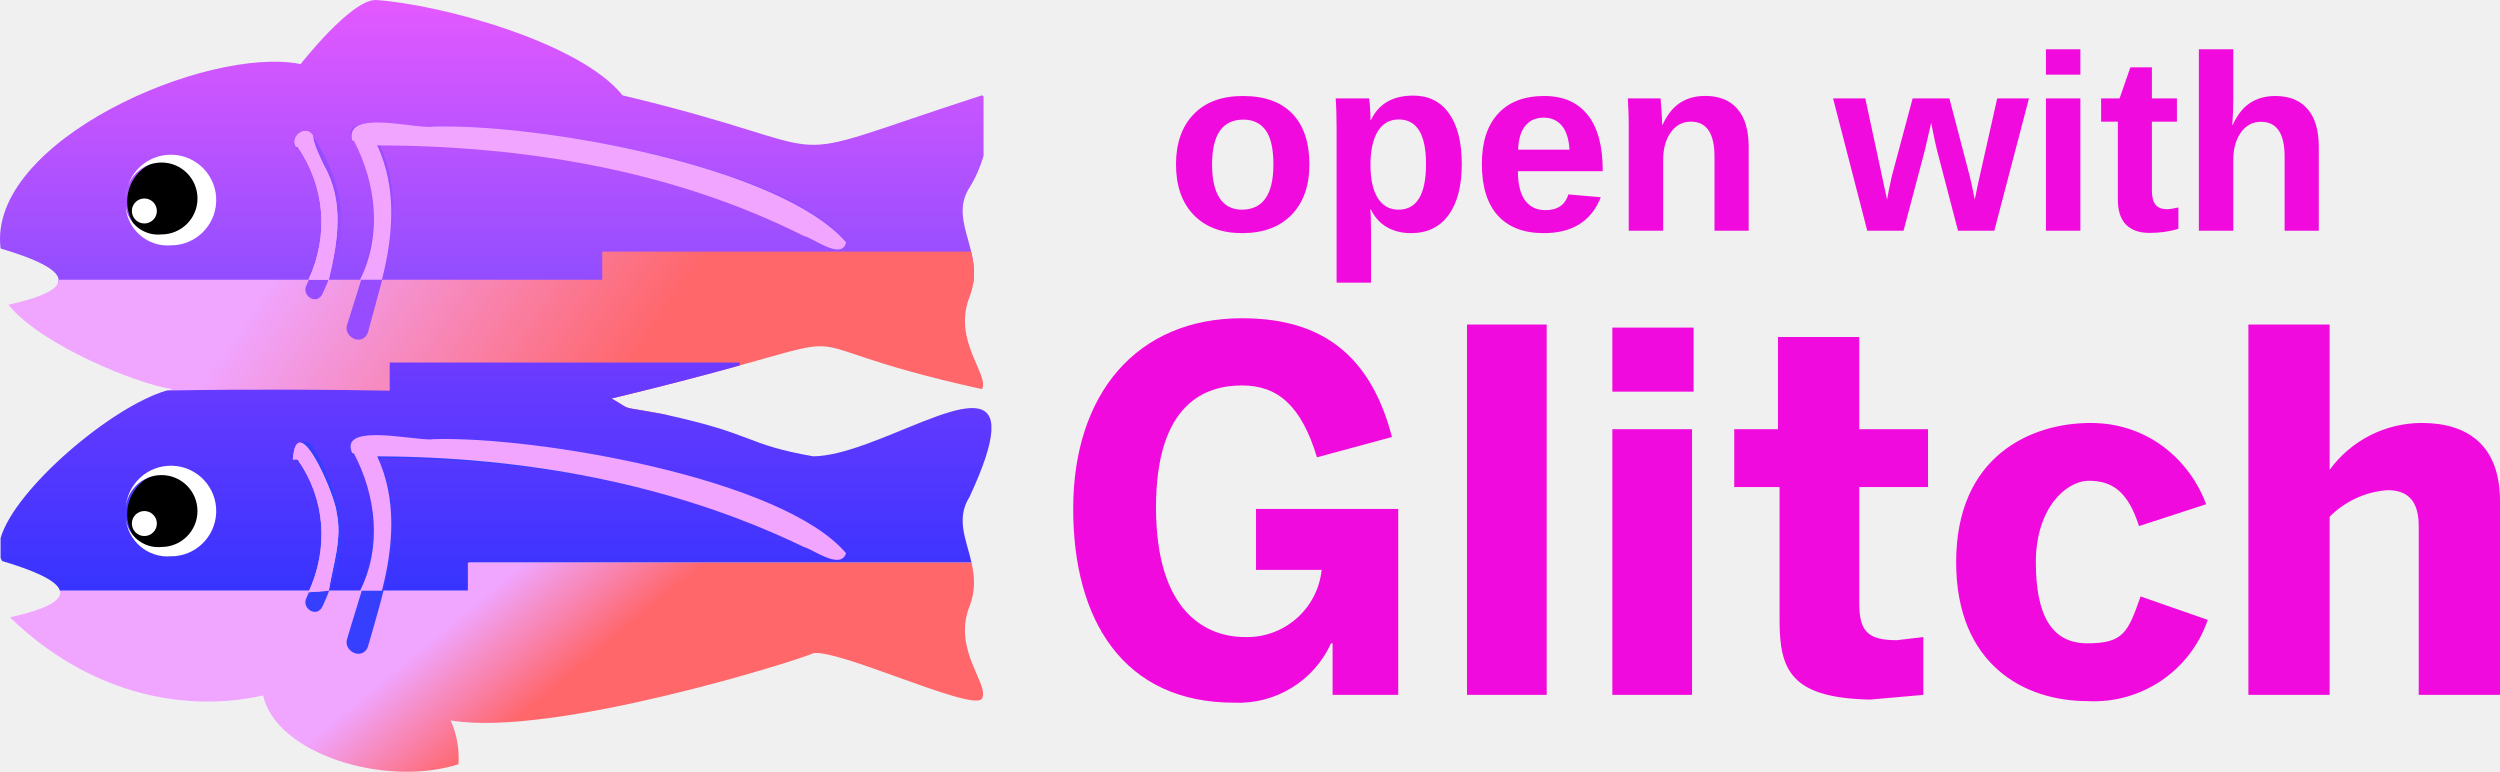
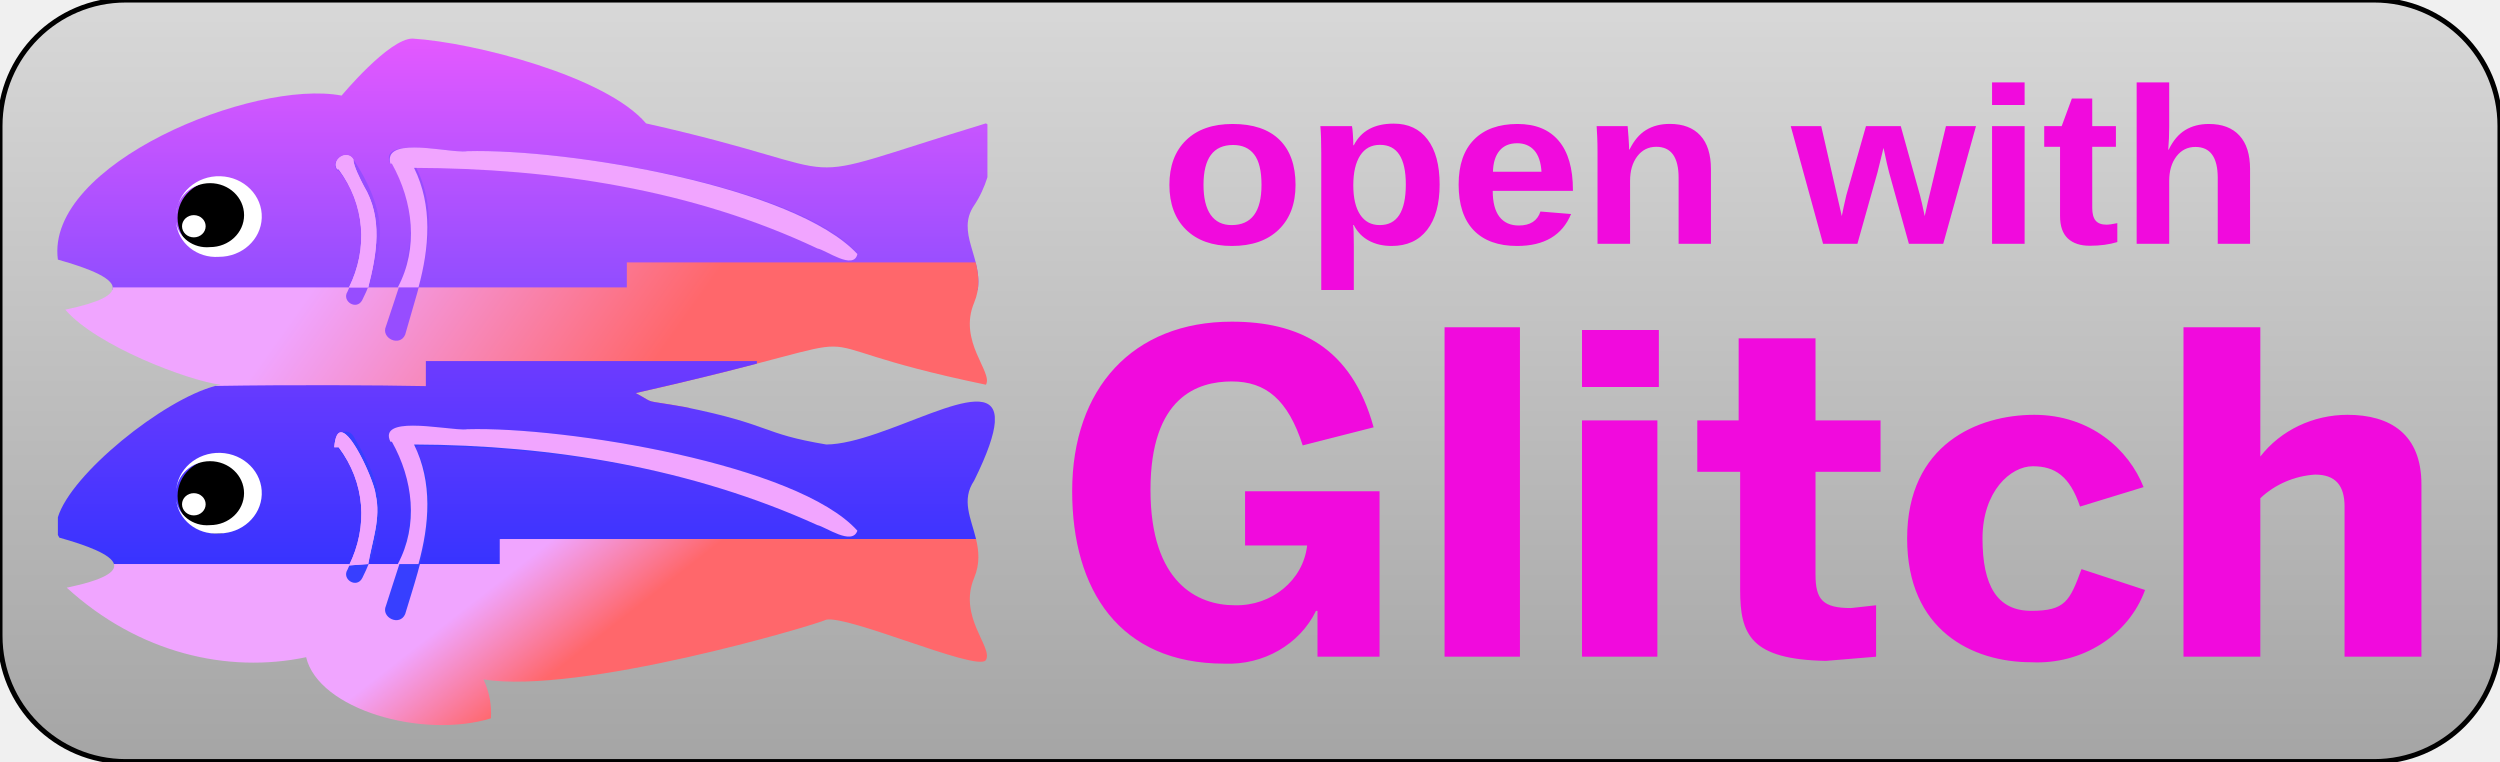
- <svg xmlns="http://www.w3.org/2000/svg" viewBox="0.641 12.406 499.307 154.138" width="499.307" height="154.138">
+ <svg xmlns="http://www.w3.org/2000/svg" viewBox="123.266 50.874 80.333 24.473" width="80.333" height="24.473">
  <defs>
+     <linearGradient gradientUnits="userSpaceOnUse" x1="250.294" y1="14.024" x2="250.294" y2="165.363" id="gradient-0">
+       <stop offset="0" style="stop-color: rgba(216, 216, 216, 1)" />
+       <stop offset="1" style="stop-color: rgba(165, 165, 165, 1)" />
+     </linearGradient>
    <linearGradient x1="48.679%" y1="-2.76243093e-06%" x2="48.679%" y2="99.392%" id="linearGradient-1">
      <stop stop-color="#E459FF" offset="0" />
      <stop stop-color="#914DFF" offset="1" />
    </linearGradient>
    <linearGradient x1="23.626%" y1="46.645%" x2="65.811%" y2="51.388%" id="linearGradient-2">
      <stop stop-color="#F0A5FF" offset="0" />
      <stop stop-color="#FF676B" offset="1" />
    </linearGradient>
    <linearGradient x1="50%" y1="-2.192%" x2="50%" y2="103.082%" id="linearGradient-3">
      <stop stop-color="#6E3BFF" offset="0" />
      <stop stop-color="#3633FF" offset="1" />
    </linearGradient>
    <linearGradient x1="40.57%" y1="47.672%" x2="57.962%" y2="52.149%" id="linearGradient-4">
      <stop stop-color="#F0A5FF" offset="0" />
      <stop stop-color="#FF676B" offset="1" />
    </linearGradient>
  </defs>
-   <g>
-     <g stroke="none" stroke-width="1" fill="none" fill-rule="evenodd" transform="matrix(1, 0, 0, 1, 0.641271, 12.40599)">
-       <path d="M60.044,12.797 C41.364,9.045 -2.558,28.169 0.117,49.627 L0.117,49.627 C6.762,51.603 12.549,54.019 11.603,56.494 L11.603,56.494 L194.391,56.494 C195.49,49.175 189.747,43.563 193.633,37.455 L193.633,37.455 C194.859,35.526 195.793,33.325 196.442,31.131 L196.442,31.131 L196.442,19.255 C196.345,19.167 196.239,19.093 196.127,19.036 L196.127,19.036 C150.738,33.725 172.78,30.619 124.338,19.043 L124.338,19.043 C115.933,8.493 88.032,0.852 75.026,3.32664305e-14 L75.026,3.32664305e-14 C70.032,3.32664305e-14 60.044,12.797 60.044,12.797" fill="url(#linearGradient-1)" />
-       <path d="M120.284,50.252 L120.284,55.87 L11.703,55.87 C11.803,57.53 9.059,59.235 1.678,60.864 L1.678,60.864 C8.232,68.979 27.581,76.779 34.45,77.718 L34.45,77.718 C33.221,77.974 31.857,78.43 30.405,79.051 L30.405,79.051 C52.372,81.817 78.344,82.753 91.26,83.025 L91.26,83.025 L133.874,83.025 C133.415,82.922 132.944,82.819 132.457,82.712 L132.457,82.712 C122.978,80.927 126.767,82.216 122.157,79.591 L122.157,79.591 C183.183,64.9 147.826,67.072 196.127,77.718 L196.127,77.718 C197.69,74.909 190.199,68.043 193.633,59.306 L193.633,59.306 C194.937,55.982 194.619,53.023 193.964,50.252 L193.964,50.252 L120.284,50.252 Z" fill="url(#linearGradient-2)" />
-       <path d="M77.835,72.412 L77.835,78.031 C67.632,77.818 49.994,77.7 33.339,77.993 L33.339,77.993 C22.337,81.108 2.901,97.713 0.117,107.479 L0.117,107.479 L0.117,111.456 C0.204,111.662 0.307,111.861 0.429,112.052 L0.429,112.052 C6.235,113.778 11.385,115.838 11.965,117.982 L11.965,117.982 L93.754,117.982 L93.754,112.364 L194.035,112.364 C192.987,107.713 190.861,103.612 193.633,99.255 L193.633,99.255 C196.482,93.119 197.818,88.908 198.002,86.133 L198.002,86.133 L198.002,84.9 C197.203,74.582 174.821,91.009 162.42,91.14 L162.42,91.14 C148.375,88.64 151.184,86.77 132.457,82.712 L132.457,82.712 C122.978,80.927 126.767,82.216 122.157,79.591 L122.157,79.591 C133.758,76.798 141.877,74.616 147.751,72.984 L147.751,72.984 L147.751,72.412 L77.835,72.412 Z" fill="url(#linearGradient-3)" />
-       <path d="M70.344,28.091 L70.657,28.091 C78.138,41.341 73.372,51.513 69.408,64.609 L69.408,64.609 C68.291,67.259 72.323,69.31 73.466,66.482 L73.466,66.482 C76.646,54.316 81.684,40.941 75.651,28.715 L75.651,28.715 L76.275,28.715 C105.155,28.937 134.383,34.181 160.548,46.818 L160.548,46.818 C162.286,47.212 167.88,51.513 168.975,48.067 L168.975,48.067 C156.372,33.16 107.328,24.67 86.575,25.279 L86.575,25.279 C85.673,25.45 83.513,25.176 81.044,24.904 L81.044,24.904 C79.109,24.689 76.98,24.477 75.111,24.477 L75.111,24.477 C71.637,24.477 69.071,25.219 70.344,28.091 L70.344,28.091 Z" fill="#974DFF" />
-       <path d="M70.344,28.091 L70.657,28.091 C75.167,36.624 76.325,47.056 71.905,55.87 L71.905,55.87 L76.275,55.87 C78.547,47.015 79.309,37.526 75.338,29.027 L75.338,29.027 C104.562,29.115 134.211,33.9 160.548,47.13 L160.548,47.13 C162.28,47.436 168.204,52.134 168.975,48.379 L168.975,48.379 C155.729,33.191 107.918,24.673 86.575,25.279 L86.575,25.279 C85.545,25.475 83.404,25.188 81,24.898 L81,24.898 C79.146,24.676 77.133,24.452 75.357,24.452 L75.357,24.452 C72.092,24.452 69.614,25.204 70.344,28.091 L70.344,28.091 Z" fill="#F1A5FF" />
-       <path d="M59.108,29.652 L59.42,29.652 C65.482,37.901 65.213,47.873 61.293,56.806 L61.293,56.806 C59.979,58.979 63.244,61.151 64.414,58.679 L64.414,58.679 C66.605,54.056 68.116,48.832 68.16,43.697 L68.16,43.697 C68.203,37.92 65.566,31.961 62.541,27.155 L62.541,27.155 C62.145,26.44 61.571,26.146 60.981,26.146 L60.981,26.146 C59.47,26.146 57.888,28.075 59.108,29.652 L59.108,29.652 Z" fill="#974DFF" />
-       <path d="M65.663,55.87 C67.473,48.317 68.815,40.286 64.726,33.085 C64.155,31.902 62.47,28.488 62.541,27.155 C61.24,24.745 57.775,27.142 59.108,29.34 L59.42,29.34 C64.97,37.265 65.663,47.14 61.605,55.87 L65.663,55.87 Z" fill="#F1A5FF" />
-       <path d="M59.108,29.339 L59.42,29.339 C64.967,37.264 65.663,47.143 61.605,55.87 L61.605,55.87 L65.663,55.87 C67.473,48.317 68.815,40.286 64.726,33.085 L64.726,33.085 C64.155,31.902 62.466,28.487 62.541,27.155 L62.541,27.155 C62.154,26.44 61.58,26.15 60.996,26.15 L60.996,26.15 C59.607,26.15 58.172,27.794 59.108,29.339 L59.108,29.339 Z" fill="#F1A5FF" />
-       <path d="M93.441,112.364 L93.441,117.982 L11.965,117.982 C12.44,119.739 9.836,121.556 1.99,123.288 L1.99,123.288 C17.106,137.977 35.92,142.615 52.55,138.894 L52.55,138.894 C55.15,150.615 77.046,157.322 91.569,152.628 L91.569,152.628 C91.769,149.628 91.235,146.632 90.008,143.888 L90.008,143.888 C110.305,147.344 159.839,131.769 162.42,130.467 L162.42,130.467 C164.758,130.033 171.95,132.602 179.1,135.174 L179.1,135.174 C187.225,138.095 195.296,141.014 196.127,139.519 L196.127,139.519 C197.69,136.71 190.199,129.843 193.633,121.103 L193.633,121.103 C194.887,117.907 194.641,115.045 194.035,112.364 L194.035,112.364 L93.441,112.364 Z" fill="url(#linearGradient-4)" />
-       <path d="M70.344,90.515 L70.657,90.515 C78.21,103.843 73.228,114.143 69.408,127.346 L69.408,127.346 C68.291,129.999 72.323,132.046 73.466,129.219 L73.466,129.219 C76.88,117.196 81.553,103.859 75.651,91.761 L75.651,91.761 L76.275,91.452 C105.146,91.686 134.408,96.446 160.548,109.243 L160.548,109.243 C162.286,109.636 167.88,113.934 168.975,110.491 L168.975,110.491 C156.372,95.587 107.328,87.095 86.575,87.706 L86.575,87.706 C85.673,87.878 83.516,87.603 81.05,87.332 L81.05,87.332 C79.112,87.116 76.98,86.901 75.111,86.901 L75.111,86.901 C71.637,86.901 69.071,87.647 70.344,90.515 L70.344,90.515 Z" fill="#373FFF" />
-       <path d="M70.344,90.515 L70.657,90.515 C75.126,98.958 76.322,109.262 71.905,117.982 L71.905,117.982 L76.275,117.982 C78.563,109.13 79.309,99.639 75.338,91.14 L75.338,91.14 C104.531,91.24 134.095,96.474 160.548,109.243 L160.548,109.243 C162.28,109.636 167.886,113.937 168.975,110.491 L168.975,110.491 C156.375,95.587 107.328,87.091 86.575,87.706 L86.575,87.706 C85.673,87.878 83.519,87.603 81.05,87.332 L81.05,87.332 C79.112,87.116 76.98,86.901 75.111,86.901 L75.111,86.901 C71.637,86.901 69.071,87.647 70.344,90.515 L70.344,90.515 Z" fill="#F1A5FF" />
-       <path d="M59.108,92.077 L59.42,92.077 C65.481,100.326 65.213,110.298 61.293,119.231 C59.979,121.404 63.243,123.576 64.414,121.104 C66.605,116.482 68.116,111.26 68.159,106.122 C68.281,100.183 65.316,94.365 62.541,89.268 C60.999,86.555 56.988,89.929 59.108,92.077" fill="#373FFF" />
-       <path d="M65.663,117.982 C66.468,112.873 68.394,107.682 67.223,102.376 C67.067,99.289 59.33,80.983 58.484,91.764 L59.42,91.764 C65.023,99.689 65.669,109.549 61.605,118.294 L65.663,117.982 Z" fill="#F1A5FF" />
-       <path d="M58.484,91.761 L59.42,91.761 C65.023,99.689 65.669,109.549 61.605,118.294 L61.605,118.294 L65.663,117.982 C66.468,112.876 68.394,107.682 67.223,102.376 L67.223,102.376 C67.101,99.976 62.407,88.399 59.92,88.399 L59.92,88.399 C59.205,88.399 58.674,89.354 58.484,91.761 L58.484,91.761 Z" fill="#F1A5FF" />
-       <path d="M33.826,31.836 C38.479,31.836 42.253,35.61 42.253,40.263 C42.253,44.917 38.479,48.691 33.826,48.691 C29.172,48.691 25.398,44.917 25.398,40.263 C25.398,35.61 29.172,31.836 33.826,31.836" fill="#000000" />
-       <path d="M25.087,39.639 L25.087,39.639 C25.258,34.642 29.447,30.731 34.444,30.906 C39.441,31.078 43.352,35.27 43.177,40.263 C43.012,45.136 39.014,49 34.138,49.003 C29.497,49.359 25.446,45.885 25.09,41.247 C25.087,41.231 25.087,41.215 25.087,41.2 C25.574,44.702 28.748,47.189 32.266,46.818 C36.229,46.818 39.444,43.606 39.444,39.639 C39.444,35.675 36.229,32.46 32.266,32.46 C28.302,32.46 25.087,35.675 25.087,39.639" fill="#FFFFFF" />
-       <path d="M28.833,39.639 C30.209,39.639 31.33,40.757 31.33,42.136 C31.33,43.516 30.209,44.633 28.833,44.633 C27.453,44.633 26.336,43.516 26.336,42.136 C26.336,40.757 27.453,39.639 28.833,39.639" fill="#FFFFFF" />
-       <path d="M33.826,94.262 C38.479,94.262 42.253,98.033 42.253,102.686 C42.253,107.34 38.479,111.114 33.826,111.114 C29.172,111.114 25.398,107.34 25.398,102.686 C25.398,98.033 29.172,94.262 33.826,94.262" fill="#000000" />
-       <path d="M25.087,101.751 L25.087,101.751 C25.258,96.754 29.447,92.843 34.444,93.018 C39.441,93.19 43.352,97.382 43.177,102.375 C43.012,107.251 39.014,111.112 34.138,111.115 C29.497,111.471 25.446,108 25.09,103.359 C25.087,103.343 25.087,103.327 25.087,103.312 C25.411,106.917 28.601,109.576 32.206,109.248 C32.228,109.245 32.244,109.242 32.266,109.242 C36.229,109.239 39.441,106.021 39.438,102.057 C39.435,98.093 36.217,94.881 32.25,94.885 C28.411,94.891 25.255,97.915 25.087,101.751" fill="#FFFFFF" />
-       <path d="M28.833,102.065 C30.209,102.065 31.33,103.18 31.33,104.562 C31.33,105.939 30.209,107.059 28.833,107.059 C27.453,107.059 26.336,105.939 26.336,104.562 C26.336,103.18 27.453,102.065 28.833,102.065" fill="#FFFFFF" />
+   <g style="" transform="matrix(0.161709, 0, 0, 0.161709, 122.9573, 48.60644)">
+     <rect x="1.907" y="14.024" width="496.775" height="151.339" rx="25" ry="25" style="stroke: rgb(0, 0, 0); fill: url('#gradient-0');" />
+     <g style="" transform="matrix(0.940845, 0, 0, 0.885026, 12.69641, 10.70925)">
+       <g stroke="none" stroke-width="1" fill="none" fill-rule="evenodd" transform="matrix(1, 0, 0, 1, 0.641271, 12.40599)">
+         <path d="M60.044,12.797 C41.364,9.045 -2.558,28.169 0.117,49.627 L0.117,49.627 C6.762,51.603 12.549,54.019 11.603,56.494 L11.603,56.494 L194.391,56.494 C195.49,49.175 189.747,43.563 193.633,37.455 L193.633,37.455 C194.859,35.526 195.793,33.325 196.442,31.131 L196.442,31.131 L196.442,19.255 C196.345,19.167 196.239,19.093 196.127,19.036 L196.127,19.036 C150.738,33.725 172.78,30.619 124.338,19.043 L124.338,19.043 C115.933,8.493 88.032,0.852 75.026,3.32664305e-14 L75.026,3.32664305e-14 C70.032,3.32664305e-14 60.044,12.797 60.044,12.797" fill="url(#linearGradient-1)" />
+         <path d="M120.284,50.252 L120.284,55.87 L11.703,55.87 C11.803,57.53 9.059,59.235 1.678,60.864 L1.678,60.864 C8.232,68.979 27.581,76.779 34.45,77.718 L34.45,77.718 C33.221,77.974 31.857,78.43 30.405,79.051 L30.405,79.051 C52.372,81.817 78.344,82.753 91.26,83.025 L91.26,83.025 L133.874,83.025 C133.415,82.922 132.944,82.819 132.457,82.712 L132.457,82.712 C122.978,80.927 126.767,82.216 122.157,79.591 L122.157,79.591 C183.183,64.9 147.826,67.072 196.127,77.718 L196.127,77.718 C197.69,74.909 190.199,68.043 193.633,59.306 L193.633,59.306 C194.937,55.982 194.619,53.023 193.964,50.252 L193.964,50.252 L120.284,50.252 Z" fill="url(#linearGradient-2)" />
+         <path d="M77.835,72.412 L77.835,78.031 C67.632,77.818 49.994,77.7 33.339,77.993 L33.339,77.993 C22.337,81.108 2.901,97.713 0.117,107.479 L0.117,107.479 L0.117,111.456 C0.204,111.662 0.307,111.861 0.429,112.052 L0.429,112.052 C6.235,113.778 11.385,115.838 11.965,117.982 L11.965,117.982 L93.754,117.982 L93.754,112.364 L194.035,112.364 C192.987,107.713 190.861,103.612 193.633,99.255 L193.633,99.255 C196.482,93.119 197.818,88.908 198.002,86.133 L198.002,86.133 L198.002,84.9 C197.203,74.582 174.821,91.009 162.42,91.14 L162.42,91.14 C148.375,88.64 151.184,86.77 132.457,82.712 L132.457,82.712 C122.978,80.927 126.767,82.216 122.157,79.591 L122.157,79.591 C133.758,76.798 141.877,74.616 147.751,72.984 L147.751,72.984 L147.751,72.412 L77.835,72.412 Z" fill="url(#linearGradient-3)" />
+         <path d="M70.344,28.091 L70.657,28.091 C78.138,41.341 73.372,51.513 69.408,64.609 L69.408,64.609 C68.291,67.259 72.323,69.31 73.466,66.482 L73.466,66.482 C76.646,54.316 81.684,40.941 75.651,28.715 L75.651,28.715 L76.275,28.715 C105.155,28.937 134.383,34.181 160.548,46.818 L160.548,46.818 C162.286,47.212 167.88,51.513 168.975,48.067 L168.975,48.067 C156.372,33.16 107.328,24.67 86.575,25.279 L86.575,25.279 C85.673,25.45 83.513,25.176 81.044,24.904 L81.044,24.904 C79.109,24.689 76.98,24.477 75.111,24.477 L75.111,24.477 C71.637,24.477 69.071,25.219 70.344,28.091 L70.344,28.091 Z" fill="#974DFF" />
+         <path d="M70.344,28.091 L70.657,28.091 C75.167,36.624 76.325,47.056 71.905,55.87 L71.905,55.87 L76.275,55.87 C78.547,47.015 79.309,37.526 75.338,29.027 L75.338,29.027 C104.562,29.115 134.211,33.9 160.548,47.13 L160.548,47.13 C162.28,47.436 168.204,52.134 168.975,48.379 L168.975,48.379 C155.729,33.191 107.918,24.673 86.575,25.279 L86.575,25.279 C85.545,25.475 83.404,25.188 81,24.898 L81,24.898 C79.146,24.676 77.133,24.452 75.357,24.452 L75.357,24.452 C72.092,24.452 69.614,25.204 70.344,28.091 L70.344,28.091 Z" fill="#F1A5FF" />
+         <path d="M59.108,29.652 L59.42,29.652 C65.482,37.901 65.213,47.873 61.293,56.806 L61.293,56.806 C59.979,58.979 63.244,61.151 64.414,58.679 L64.414,58.679 C66.605,54.056 68.116,48.832 68.16,43.697 L68.16,43.697 C68.203,37.92 65.566,31.961 62.541,27.155 L62.541,27.155 C62.145,26.44 61.571,26.146 60.981,26.146 L60.981,26.146 C59.47,26.146 57.888,28.075 59.108,29.652 L59.108,29.652 Z" fill="#974DFF" />
+         <path d="M65.663,55.87 C67.473,48.317 68.815,40.286 64.726,33.085 C64.155,31.902 62.47,28.488 62.541,27.155 C61.24,24.745 57.775,27.142 59.108,29.34 L59.42,29.34 C64.97,37.265 65.663,47.14 61.605,55.87 L65.663,55.87 Z" fill="#F1A5FF" />
+         <path d="M59.108,29.339 L59.42,29.339 C64.967,37.264 65.663,47.143 61.605,55.87 L61.605,55.87 L65.663,55.87 C67.473,48.317 68.815,40.286 64.726,33.085 L64.726,33.085 C64.155,31.902 62.466,28.487 62.541,27.155 L62.541,27.155 C62.154,26.44 61.58,26.15 60.996,26.15 L60.996,26.15 C59.607,26.15 58.172,27.794 59.108,29.339 L59.108,29.339 Z" fill="#F1A5FF" />
+         <path d="M93.441,112.364 L93.441,117.982 L11.965,117.982 C12.44,119.739 9.836,121.556 1.99,123.288 L1.99,123.288 C17.106,137.977 35.92,142.615 52.55,138.894 L52.55,138.894 C55.15,150.615 77.046,157.322 91.569,152.628 L91.569,152.628 C91.769,149.628 91.235,146.632 90.008,143.888 L90.008,143.888 C110.305,147.344 159.839,131.769 162.42,130.467 L162.42,130.467 C164.758,130.033 171.95,132.602 179.1,135.174 L179.1,135.174 C187.225,138.095 195.296,141.014 196.127,139.519 L196.127,139.519 C197.69,136.71 190.199,129.843 193.633,121.103 L193.633,121.103 C194.887,117.907 194.641,115.045 194.035,112.364 L194.035,112.364 L93.441,112.364 Z" fill="url(#linearGradient-4)" />
+         <path d="M70.344,90.515 L70.657,90.515 C78.21,103.843 73.228,114.143 69.408,127.346 L69.408,127.346 C68.291,129.999 72.323,132.046 73.466,129.219 L73.466,129.219 C76.88,117.196 81.553,103.859 75.651,91.761 L75.651,91.761 L76.275,91.452 C105.146,91.686 134.408,96.446 160.548,109.243 L160.548,109.243 C162.286,109.636 167.88,113.934 168.975,110.491 L168.975,110.491 C156.372,95.587 107.328,87.095 86.575,87.706 L86.575,87.706 C85.673,87.878 83.516,87.603 81.05,87.332 L81.05,87.332 C79.112,87.116 76.98,86.901 75.111,86.901 L75.111,86.901 C71.637,86.901 69.071,87.647 70.344,90.515 L70.344,90.515 Z" fill="#373FFF" />
+         <path d="M70.344,90.515 L70.657,90.515 C75.126,98.958 76.322,109.262 71.905,117.982 L71.905,117.982 L76.275,117.982 C78.563,109.13 79.309,99.639 75.338,91.14 L75.338,91.14 C104.531,91.24 134.095,96.474 160.548,109.243 L160.548,109.243 C162.28,109.636 167.886,113.937 168.975,110.491 L168.975,110.491 C156.375,95.587 107.328,87.091 86.575,87.706 L86.575,87.706 C85.673,87.878 83.519,87.603 81.05,87.332 L81.05,87.332 C79.112,87.116 76.98,86.901 75.111,86.901 L75.111,86.901 C71.637,86.901 69.071,87.647 70.344,90.515 L70.344,90.515 Z" fill="#F1A5FF" />
+         <path d="M59.108,92.077 L59.42,92.077 C65.481,100.326 65.213,110.298 61.293,119.231 C59.979,121.404 63.243,123.576 64.414,121.104 C66.605,116.482 68.116,111.26 68.159,106.122 C68.281,100.183 65.316,94.365 62.541,89.268 C60.999,86.555 56.988,89.929 59.108,92.077" fill="#373FFF" />
+         <path d="M65.663,117.982 C66.468,112.873 68.394,107.682 67.223,102.376 C67.067,99.289 59.33,80.983 58.484,91.764 L59.42,91.764 C65.023,99.689 65.669,109.549 61.605,118.294 L65.663,117.982 Z" fill="#F1A5FF" />
+         <path d="M58.484,91.761 L59.42,91.761 C65.023,99.689 65.669,109.549 61.605,118.294 L61.605,118.294 L65.663,117.982 C66.468,112.876 68.394,107.682 67.223,102.376 L67.223,102.376 C67.101,99.976 62.407,88.399 59.92,88.399 L59.92,88.399 C59.205,88.399 58.674,89.354 58.484,91.761 L58.484,91.761 Z" fill="#F1A5FF" />
+         <path d="M33.826,31.836 C38.479,31.836 42.253,35.61 42.253,40.263 C42.253,44.917 38.479,48.691 33.826,48.691 C29.172,48.691 25.398,44.917 25.398,40.263 C25.398,35.61 29.172,31.836 33.826,31.836" fill="#000000" />
+         <path d="M25.087,39.639 L25.087,39.639 C25.258,34.642 29.447,30.731 34.444,30.906 C39.441,31.078 43.352,35.27 43.177,40.263 C43.012,45.136 39.014,49 34.138,49.003 C29.497,49.359 25.446,45.885 25.09,41.247 C25.087,41.231 25.087,41.215 25.087,41.2 C25.574,44.702 28.748,47.189 32.266,46.818 C36.229,46.818 39.444,43.606 39.444,39.639 C39.444,35.675 36.229,32.46 32.266,32.46 C28.302,32.46 25.087,35.675 25.087,39.639" fill="#FFFFFF" />
+         <path d="M28.833,39.639 C30.209,39.639 31.33,40.757 31.33,42.136 C31.33,43.516 30.209,44.633 28.833,44.633 C27.453,44.633 26.336,43.516 26.336,42.136 C26.336,40.757 27.453,39.639 28.833,39.639" fill="#FFFFFF" />
+         <path d="M33.826,94.262 C38.479,94.262 42.253,98.033 42.253,102.686 C42.253,107.34 38.479,111.114 33.826,111.114 C29.172,111.114 25.398,107.34 25.398,102.686 C25.398,98.033 29.172,94.262 33.826,94.262" fill="#000000" />
+         <path d="M25.087,101.751 L25.087,101.751 C25.258,96.754 29.447,92.843 34.444,93.018 C39.441,93.19 43.352,97.382 43.177,102.375 C43.012,107.251 39.014,111.112 34.138,111.115 C29.497,111.471 25.446,108 25.09,103.359 C25.087,103.343 25.087,103.327 25.087,103.312 C25.411,106.917 28.601,109.576 32.206,109.248 C32.228,109.245 32.244,109.242 32.266,109.242 C36.229,109.239 39.441,106.021 39.438,102.057 C39.435,98.093 36.217,94.881 32.25,94.885 C28.411,94.891 25.255,97.915 25.087,101.751" fill="#FFFFFF" />
+         <path d="M28.833,102.065 C30.209,102.065 31.33,103.18 31.33,104.562 C31.33,105.939 30.209,107.059 28.833,107.059 C27.453,107.059 26.336,105.939 26.336,104.562 C26.336,103.18 27.453,102.065 28.833,102.065" fill="#FFFFFF" />
+       </g>
+       <path d="M 248.689 75.967 C 262.734 75.967 273.968 81.585 278.649 99.688 L 263.671 103.746 C 260.549 93.446 255.868 89.388 248.689 89.388 C 241.51 89.388 231.522 92.822 231.522 113.734 C 231.522 134.649 241.51 139.64 249.313 139.64 C 257.132 139.846 263.796 134 264.604 126.219 L 251.498 126.219 L 251.498 114.046 L 279.901 114.046 L 279.901 151.188 L 266.792 151.188 L 266.792 140.892 L 266.48 140.892 C 263.05 148.42 255.393 153.114 247.128 152.749 C 224.968 152.749 214.98 136.21 214.98 114.046 C 214.98 90.949 227.777 75.967 248.689 75.967 Z M 418.171 96.88 C 430.029 96.88 438.147 104.683 441.268 113.111 L 427.847 117.48 C 425.662 110.614 422.541 108.429 417.859 108.429 C 413.177 108.429 407.247 114.047 407.247 124.659 C 407.247 135.268 410.368 140.89 417.544 140.89 C 424.726 140.89 425.662 138.705 428.159 131.526 L 441.58 136.208 C 438.103 146.386 428.287 153.016 417.544 152.435 C 405.059 152.435 391.329 145.259 391.329 124.659 C 391.329 103.435 406.311 96.88 418.171 96.88 Z M 371.978 79.711 L 371.978 98.13 L 385.711 98.13 L 385.711 109.678 L 371.978 109.678 L 371.978 132.772 C 371.978 138.39 373.538 140.266 379.469 140.266 L 384.772 139.642 L 384.772 151.19 L 374.163 152.127 C 358.241 151.815 356.059 146.193 356.059 136.208 L 356.059 109.678 L 347.008 109.678 L 347.008 98.13 L 355.744 98.13 L 355.744 79.711 L 371.978 79.711 Z M 309.552 77.216 L 309.552 151.189 L 293.634 151.189 L 293.634 77.216 L 309.552 77.216 Z M 338.579 98.128 L 338.579 151.189 L 322.661 151.189 L 322.661 98.128 L 338.579 98.128 Z M 465.923 77.216 L 465.923 106.243 C 470.215 100.36 477.06 96.88 484.342 96.88 C 493.393 96.88 499.948 101.249 499.948 112.486 L 499.948 151.189 L 483.714 151.189 L 483.714 117.48 C 483.714 112.798 481.845 110.301 477.472 110.301 C 473.108 110.616 469.007 112.501 465.923 115.607 L 465.923 151.189 L 449.696 151.189 L 449.696 77.216 L 465.923 77.216 Z M 338.892 77.84 L 338.892 90.637 L 322.661 90.637 L 322.661 77.84 L 338.892 77.84 Z" stroke="none" stroke-width="1" fill-rule="evenodd" style="fill: rgb(241, 10, 221);" />
+       <text style="fill: rgb(241, 10, 221); font-family: Arial, sans-serif; font-size: 50px; font-weight: 700; white-space: pre;" x="233.564" y="58.486">open with</text>
    </g>
-     <path d="M 248.689 75.967 C 262.734 75.967 273.968 81.585 278.649 99.688 L 263.671 103.746 C 260.549 93.446 255.868 89.388 248.689 89.388 C 241.51 89.388 231.522 92.822 231.522 113.734 C 231.522 134.649 241.51 139.64 249.313 139.64 C 257.132 139.846 263.796 134 264.604 126.219 L 251.498 126.219 L 251.498 114.046 L 279.901 114.046 L 279.901 151.188 L 266.792 151.188 L 266.792 140.892 L 266.48 140.892 C 263.05 148.42 255.393 153.114 247.128 152.749 C 224.968 152.749 214.98 136.21 214.98 114.046 C 214.98 90.949 227.777 75.967 248.689 75.967 Z M 418.171 96.88 C 430.029 96.88 438.147 104.683 441.268 113.111 L 427.847 117.48 C 425.662 110.614 422.541 108.429 417.859 108.429 C 413.177 108.429 407.247 114.047 407.247 124.659 C 407.247 135.268 410.368 140.89 417.544 140.89 C 424.726 140.89 425.662 138.705 428.159 131.526 L 441.58 136.208 C 438.103 146.386 428.287 153.016 417.544 152.435 C 405.059 152.435 391.329 145.259 391.329 124.659 C 391.329 103.435 406.311 96.88 418.171 96.88 Z M 371.978 79.711 L 371.978 98.13 L 385.711 98.13 L 385.711 109.678 L 371.978 109.678 L 371.978 132.772 C 371.978 138.39 373.538 140.266 379.469 140.266 L 384.772 139.642 L 384.772 151.19 L 374.163 152.127 C 358.241 151.815 356.059 146.193 356.059 136.208 L 356.059 109.678 L 347.008 109.678 L 347.008 98.13 L 355.744 98.13 L 355.744 79.711 L 371.978 79.711 Z M 309.552 77.216 L 309.552 151.189 L 293.634 151.189 L 293.634 77.216 L 309.552 77.216 Z M 338.579 98.128 L 338.579 151.189 L 322.661 151.189 L 322.661 98.128 L 338.579 98.128 Z M 465.923 77.216 L 465.923 106.243 C 470.215 100.36 477.06 96.88 484.342 96.88 C 493.393 96.88 499.948 101.249 499.948 112.486 L 499.948 151.189 L 483.714 151.189 L 483.714 117.48 C 483.714 112.798 481.845 110.301 477.472 110.301 C 473.108 110.616 469.007 112.501 465.923 115.607 L 465.923 151.189 L 449.696 151.189 L 449.696 77.216 L 465.923 77.216 Z M 338.892 77.84 L 338.892 90.637 L 322.661 90.637 L 322.661 77.84 L 338.892 77.84 Z" stroke="none" stroke-width="1" fill-rule="evenodd" style="fill: rgb(241, 10, 221);" />
-     <text style="fill: rgb(241, 10, 221); font-family: Arial, sans-serif; font-size: 50px; font-weight: 700; white-space: pre;" x="233.564" y="58.486">open with</text>
  </g>
</svg>
